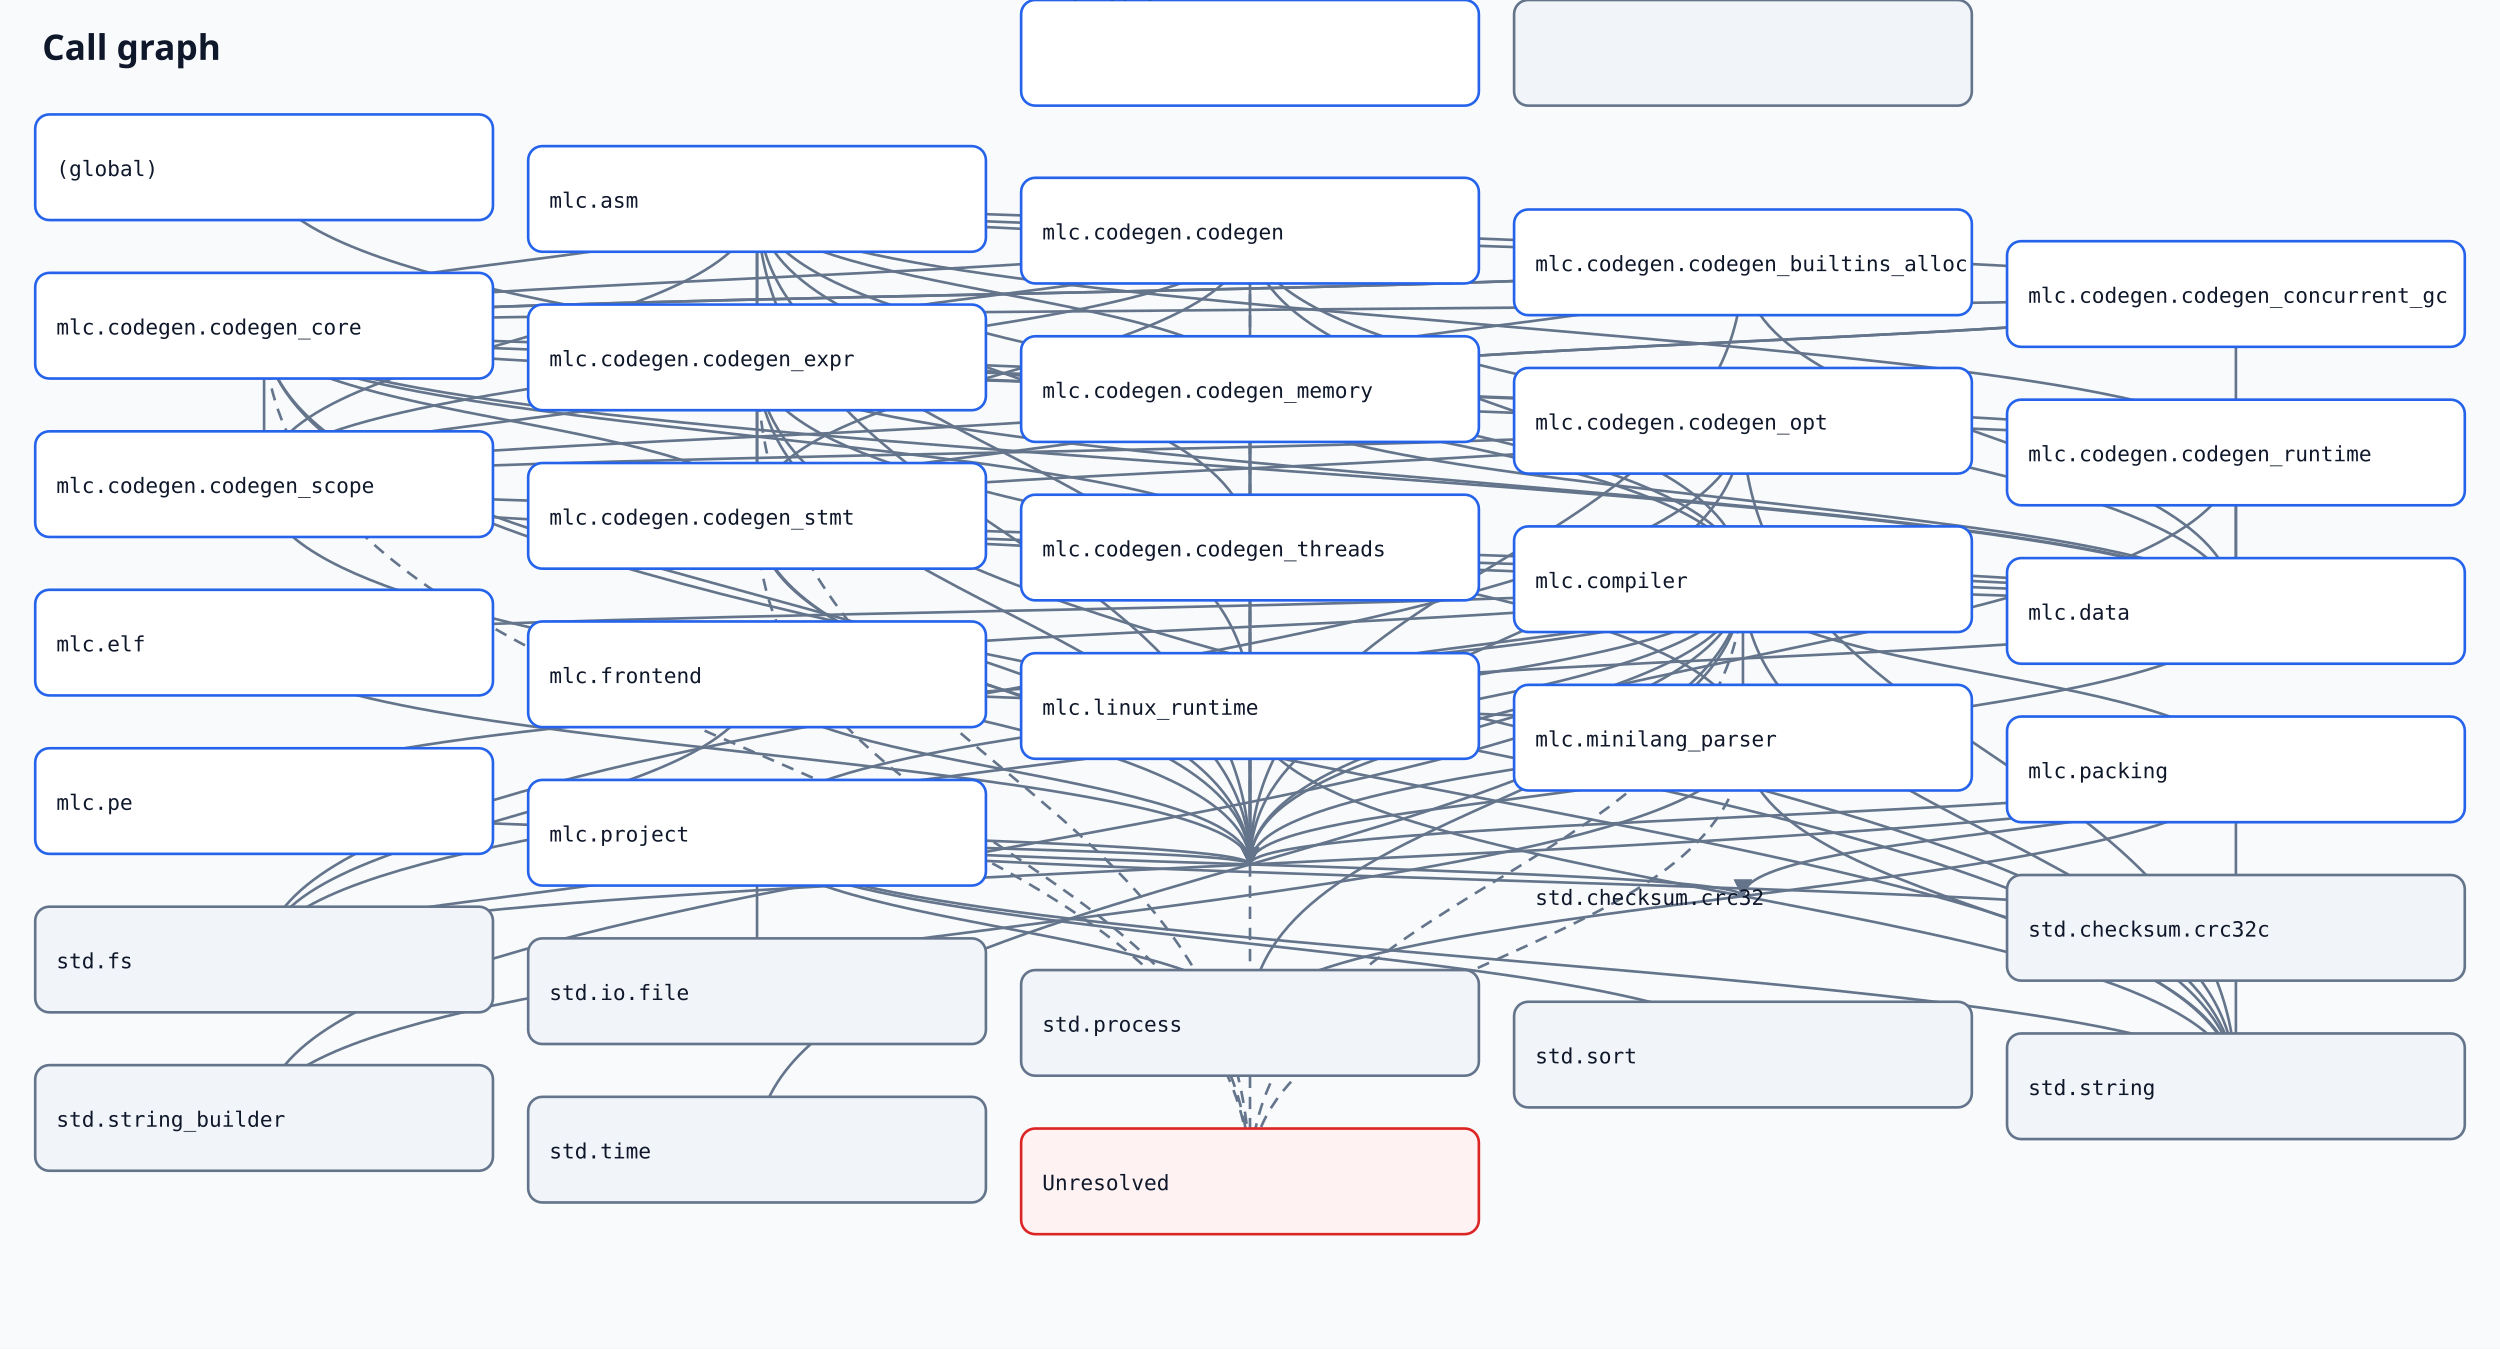
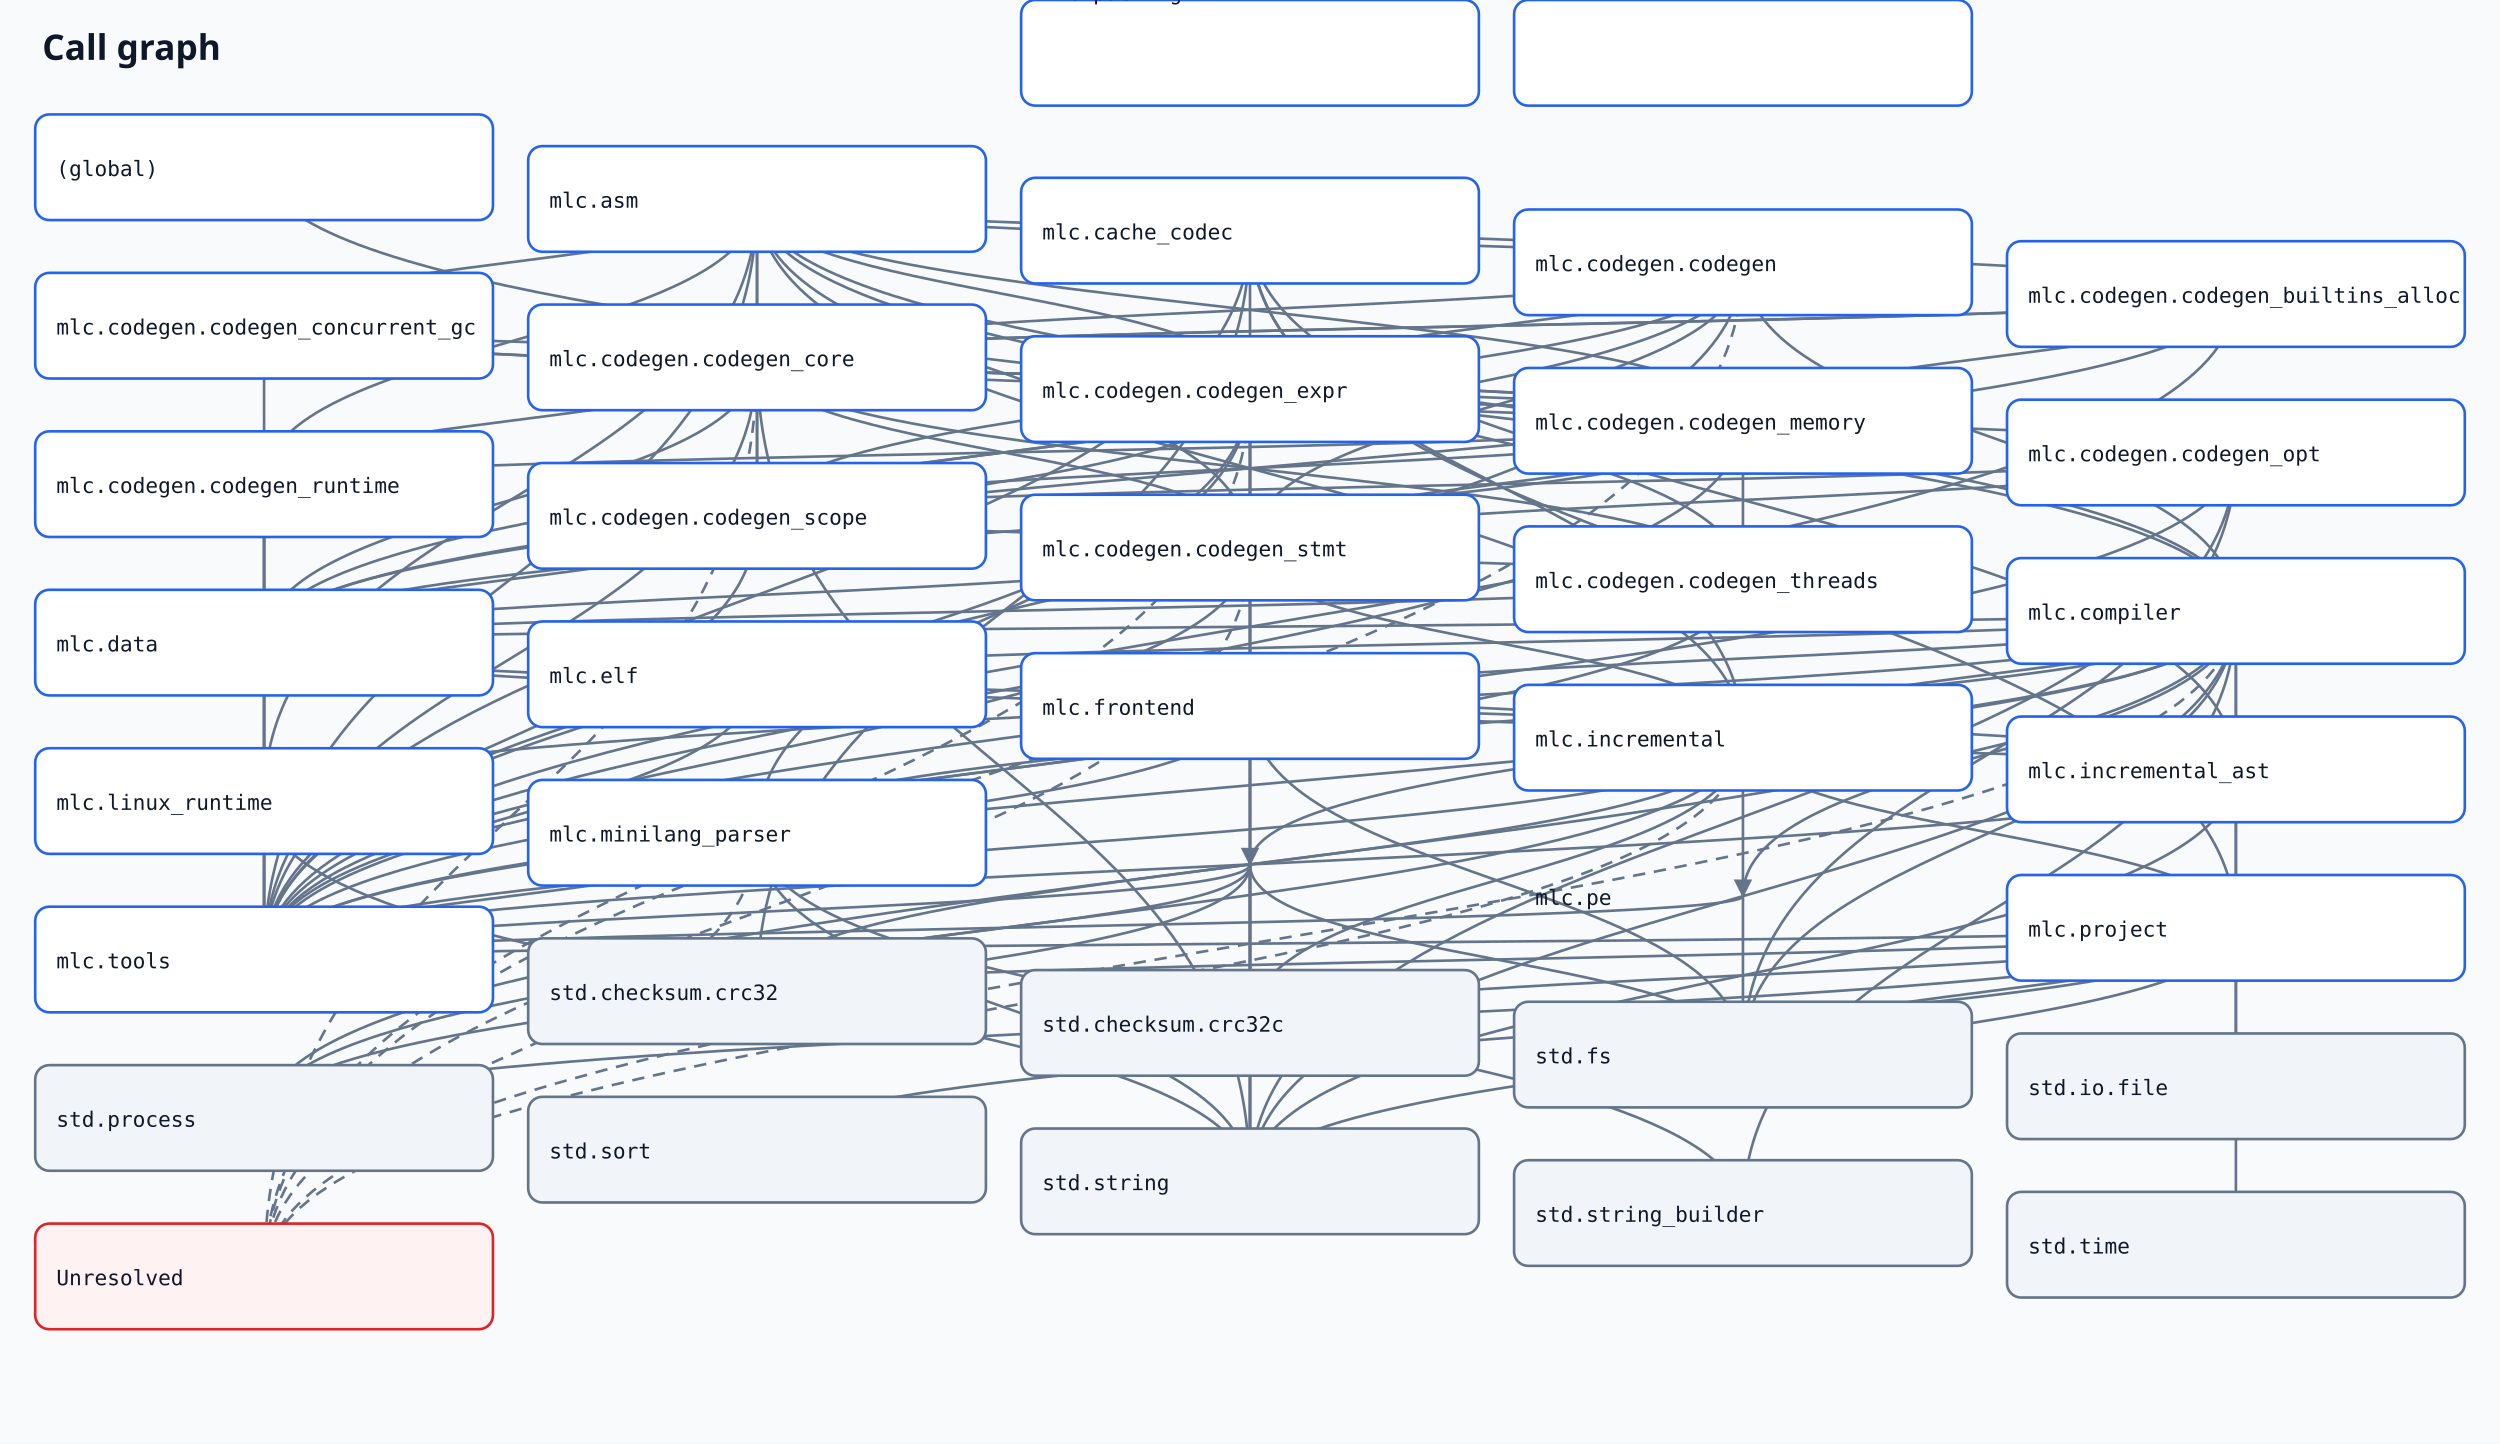
- <svg xmlns="http://www.w3.org/2000/svg" width="1420" height="766" viewBox="0 0 1420 766" role="img" aria-labelledby="title desc">
+ <svg xmlns="http://www.w3.org/2000/svg" width="1420" height="820" viewBox="0 0 1420 820" role="img" aria-labelledby="title desc">
  <defs>
    <marker id="arrow" viewBox="0 0 10 10" refX="9" refY="5" markerWidth="7" markerHeight="7" orient="auto-start-reverse">
      <path d="M 0 0 L 10 5 L 0 10 z" fill="#64748b" />
    </marker>
  </defs>
  <rect width="100%" height="100%" fill="#f8fafc" />
  <text x="24" y="34" font-family="system-ui,sans-serif" font-size="20" font-weight="700" fill="#0f172a">Call graph</text>
-   <path d="M 430 113 C 430 302, 710 302, 710 491." fill="none" stroke="#64748b" stroke-width="1.5" marker-end="url(#arrow)" />
-   <path d="M 710 131 C 710 158, 150 158, 150 185" fill="none" stroke="#64748b" stroke-width="1.5" marker-end="url(#arrow)" />
-   <path d="M 710 131 C 710 122, 430 122, 430 113" fill="none" stroke="#64748b" stroke-width="1.5" marker-end="url(#arrow)" />
-   <path d="M 710 131 C 710 212, 430 212, 430 293" fill="none" stroke="#64748b" stroke-width="1.5" marker-end="url(#arrow)" />
-   <path d="M 710 131 C 710 311, 710 311, 710 491." fill="none" stroke="#64748b" stroke-width="1.5" marker-end="url(#arrow)" />
-   <path d="M 710 131 C 710 239, 1270 239, 1270 347" fill="none" stroke="#64748b" stroke-width="1.5" marker-end="url(#arrow)" />
-   <path d="M 710 131 C 710 401, 710 401, 710 671" fill="none" stroke="#64748b" stroke-width="1.5" stroke-dasharray="7 5" marker-end="url(#arrow)" />
-   <path d="M 710 131 C 710 167, 430 167, 430 203" fill="none" stroke="#64748b" stroke-width="1.5" marker-end="url(#arrow)" />
-   <path d="M 710 131 C 710 203, 150 203, 150 275" fill="none" stroke="#64748b" stroke-width="1.5" marker-end="url(#arrow)" />
+   <path d="M 430 113 C 430 329, 150 329, 150 545" fill="none" stroke="#64748b" stroke-width="1.5" marker-end="url(#arrow)" />
+   <path d="M 710 131 C 710 338, 150 338, 150 545" fill="none" stroke="#64748b" stroke-width="1.5" marker-end="url(#arrow)" />
+   <path d="M 710 131 C 710 329, 1270 329, 1270 527" fill="none" stroke="#64748b" stroke-width="1.5" marker-end="url(#arrow)" />
+   <path d="M 710 131 C 710 347, 430 347, 430 563" fill="none" stroke="#64748b" stroke-width="1.5" marker-end="url(#arrow)" />
+   <path d="M 710 131 C 710 356, 710 356, 710 581" fill="none" stroke="#64748b" stroke-width="1.5" marker-end="url(#arrow)" />
+   <path d="M 990 149 C 990 176, 430 176, 430 203" fill="none" stroke="#64748b" stroke-width="1.5" marker-end="url(#arrow)" />
  <path d="M 990 149 C 990 131, 430 131, 430 113" fill="none" stroke="#64748b" stroke-width="1.5" marker-end="url(#arrow)" />
-   <path d="M 990 149 C 990 248, 1270 248, 1270 347" fill="none" stroke="#64748b" stroke-width="1.5" marker-end="url(#arrow)" />
+   <path d="M 990 149 C 990 230, 710 230, 710 311" fill="none" stroke="#64748b" stroke-width="1.5" marker-end="url(#arrow)" />
+   <path d="M 990 149 C 990 347, 150 347, 150 545" fill="none" stroke="#64748b" stroke-width="1.5" marker-end="url(#arrow)" />
+   <path d="M 990 149 C 990 257, 150 257, 150 365" fill="none" stroke="#64748b" stroke-width="1.5" marker-end="url(#arrow)" />
+   <path d="M 990 149 C 990 437, 150 437, 150 725" fill="none" stroke="#64748b" stroke-width="1.5" stroke-dasharray="7 5" marker-end="url(#arrow)" />
  <path d="M 990 149 C 990 185, 710 185, 710 221" fill="none" stroke="#64748b" stroke-width="1.5" marker-end="url(#arrow)" />
-   <path d="M 990 149 C 990 320, 710 320, 710 491." fill="none" stroke="#64748b" stroke-width="1.5" marker-end="url(#arrow)" />
-   <path d="M 990 149 C 990 167, 150 167, 150 185" fill="none" stroke="#64748b" stroke-width="1.5" marker-end="url(#arrow)" />
+   <path d="M 990 149 C 990 221, 430 221, 430 293" fill="none" stroke="#64748b" stroke-width="1.5" marker-end="url(#arrow)" />
  <path d="M 1270 167 C 1270 140, 430 140, 430 113" fill="none" stroke="#64748b" stroke-width="1.5" marker-end="url(#arrow)" />
-   <path d="M 1270 167 C 1270 194, 710 194, 710 221" fill="none" stroke="#64748b" stroke-width="1.5" marker-end="url(#arrow)" />
-   <path d="M 1270 167 C 1270 257, 1270 257, 1270 347" fill="none" stroke="#64748b" stroke-width="1.5" marker-end="url(#arrow)" />
-   <path d="M 150 185 C 150 401, 1270 401, 1270 617" fill="none" stroke="#64748b" stroke-width="1.5" marker-end="url(#arrow)" />
-   <path d="M 150 185 C 150 338, 710 338, 710 491." fill="none" stroke="#64748b" stroke-width="1.5" marker-end="url(#arrow)" />
+   <path d="M 1270 167 C 1270 266, 150 266, 150 365" fill="none" stroke="#64748b" stroke-width="1.5" marker-end="url(#arrow)" />
+   <path d="M 1270 167 C 1270 203, 990 203, 990 239" fill="none" stroke="#64748b" stroke-width="1.5" marker-end="url(#arrow)" />
+   <path d="M 1270 167 C 1270 356, 150 356, 150 545" fill="none" stroke="#64748b" stroke-width="1.5" marker-end="url(#arrow)" />
+   <path d="M 1270 167 C 1270 185, 430 185, 430 203" fill="none" stroke="#64748b" stroke-width="1.5" marker-end="url(#arrow)" />
  <path d="M 150 185 C 150 149, 430 149, 430 113" fill="none" stroke="#64748b" stroke-width="1.5" marker-end="url(#arrow)" />
-   <path d="M 150 185 C 150 176, 1270 176, 1270 167" fill="none" stroke="#64748b" stroke-width="1.5" marker-end="url(#arrow)" />
-   <path d="M 150 185 C 150 203, 710 203, 710 221" fill="none" stroke="#64748b" stroke-width="1.5" marker-end="url(#arrow)" />
-   <path d="M 150 185 C 150 221, 1270 221, 1270 257" fill="none" stroke="#64748b" stroke-width="1.5" marker-end="url(#arrow)" />
-   <path d="M 150 185 C 150 248, 710 248, 710 311" fill="none" stroke="#64748b" stroke-width="1.5" marker-end="url(#arrow)" />
-   <path d="M 150 185 C 150 167, 990 167, 990 149" fill="none" stroke="#64748b" stroke-width="1.5" marker-end="url(#arrow)" />
-   <path d="M 150 185 C 150 266, 1270 266, 1270 347" fill="none" stroke="#64748b" stroke-width="1.5" marker-end="url(#arrow)" />
-   <path d="M 150 185 C 150 428, 710 428, 710 671" fill="none" stroke="#64748b" stroke-width="1.5" stroke-dasharray="7 5" marker-end="url(#arrow)" />
-   <path d="M 150 185 C 150 230, 150 230, 150 275" fill="none" stroke="#64748b" stroke-width="1.5" marker-end="url(#arrow)" />
-   <path d="M 430 203 C 430 410, 1270 410, 1270 617" fill="none" stroke="#64748b" stroke-width="1.5" marker-end="url(#arrow)" />
-   <path d="M 430 203 C 430 347, 710 347, 710 491." fill="none" stroke="#64748b" stroke-width="1.5" marker-end="url(#arrow)" />
+   <path d="M 150 185 C 150 212, 990 212, 990 239" fill="none" stroke="#64748b" stroke-width="1.5" marker-end="url(#arrow)" />
+   <path d="M 150 185 C 150 275, 150 275, 150 365" fill="none" stroke="#64748b" stroke-width="1.5" marker-end="url(#arrow)" />
+   <path d="M 430 203 C 430 437, 710 437, 710 671" fill="none" stroke="#64748b" stroke-width="1.5" marker-end="url(#arrow)" />
+   <path d="M 430 203 C 430 374, 150 374, 150 545" fill="none" stroke="#64748b" stroke-width="1.5" marker-end="url(#arrow)" />
  <path d="M 430 203 C 430 158, 430 158, 430 113" fill="none" stroke="#64748b" stroke-width="1.5" marker-end="url(#arrow)" />
  <path d="M 430 203 C 430 194, 150 194, 150 185" fill="none" stroke="#64748b" stroke-width="1.5" marker-end="url(#arrow)" />
-   <path d="M 430 203 C 430 437, 710 437, 710 671" fill="none" stroke="#64748b" stroke-width="1.5" stroke-dasharray="7 5" marker-end="url(#arrow)" />
-   <path d="M 430 203 C 430 212, 710 212, 710 221" fill="none" stroke="#64748b" stroke-width="1.5" marker-end="url(#arrow)" />
-   <path d="M 430 203 C 430 275, 1270 275, 1270 347" fill="none" stroke="#64748b" stroke-width="1.5" marker-end="url(#arrow)" />
+   <path d="M 430 203 C 430 221, 990 221, 990 239" fill="none" stroke="#64748b" stroke-width="1.5" marker-end="url(#arrow)" />
  <path d="M 430 203 C 430 239, 150 239, 150 275" fill="none" stroke="#64748b" stroke-width="1.5" marker-end="url(#arrow)" />
-   <path d="M 430 203 C 430 221, 990 221, 990 239" fill="none" stroke="#64748b" stroke-width="1.5" marker-end="url(#arrow)" />
-   <path d="M 430 203 C 430 311, 990 311, 990 419" fill="none" stroke="#64748b" stroke-width="1.5" marker-end="url(#arrow)" />
+   <path d="M 430 203 C 430 266, 990 266, 990 329" fill="none" stroke="#64748b" stroke-width="1.5" marker-end="url(#arrow)" />
+   <path d="M 430 203 C 430 185, 1270 185, 1270 167" fill="none" stroke="#64748b" stroke-width="1.5" marker-end="url(#arrow)" />
+   <path d="M 430 203 C 430 284, 150 284, 150 365" fill="none" stroke="#64748b" stroke-width="1.5" marker-end="url(#arrow)" />
+   <path d="M 430 203 C 430 464, 150 464, 150 725" fill="none" stroke="#64748b" stroke-width="1.5" stroke-dasharray="7 5" marker-end="url(#arrow)" />
+   <path d="M 430 203 C 430 248, 430 248, 430 293" fill="none" stroke="#64748b" stroke-width="1.5" marker-end="url(#arrow)" />
+   <path d="M 710 221 C 710 446, 710 446, 710 671" fill="none" stroke="#64748b" stroke-width="1.5" marker-end="url(#arrow)" />
+   <path d="M 710 221 C 710 383, 150 383, 150 545" fill="none" stroke="#64748b" stroke-width="1.5" marker-end="url(#arrow)" />
  <path d="M 710 221 C 710 167, 430 167, 430 113" fill="none" stroke="#64748b" stroke-width="1.5" marker-end="url(#arrow)" />
-   <path d="M 710 221 C 710 284, 1270 284, 1270 347" fill="none" stroke="#64748b" stroke-width="1.5" marker-end="url(#arrow)" />
-   <path d="M 710 221 C 710 194, 1270 194, 1270 167" fill="none" stroke="#64748b" stroke-width="1.5" marker-end="url(#arrow)" />
-   <path d="M 710 221 C 710 356, 710 356, 710 491." fill="none" stroke="#64748b" stroke-width="1.5" marker-end="url(#arrow)" />
-   <path d="M 990 239 C 990 365, 710 365, 710 491." fill="none" stroke="#64748b" stroke-width="1.5" marker-end="url(#arrow)" />
-   <path d="M 990 239 C 990 257, 150 257, 150 275" fill="none" stroke="#64748b" stroke-width="1.5" marker-end="url(#arrow)" />
+   <path d="M 710 221 C 710 212, 430 212, 430 203" fill="none" stroke="#64748b" stroke-width="1.5" marker-end="url(#arrow)" />
+   <path d="M 710 221 C 710 473, 150 473, 150 725" fill="none" stroke="#64748b" stroke-width="1.5" stroke-dasharray="7 5" marker-end="url(#arrow)" />
+   <path d="M 710 221 C 710 230, 990 230, 990 239" fill="none" stroke="#64748b" stroke-width="1.5" marker-end="url(#arrow)" />
+   <path d="M 710 221 C 710 293, 150 293, 150 365" fill="none" stroke="#64748b" stroke-width="1.5" marker-end="url(#arrow)" />
+   <path d="M 710 221 C 710 257, 430 257, 430 293" fill="none" stroke="#64748b" stroke-width="1.5" marker-end="url(#arrow)" />
+   <path d="M 710 221 C 710 239, 1270 239, 1270 257" fill="none" stroke="#64748b" stroke-width="1.5" marker-end="url(#arrow)" />
+   <path d="M 710 221 C 710 347, 430 347, 430 473" fill="none" stroke="#64748b" stroke-width="1.5" marker-end="url(#arrow)" />
+   <path d="M 990 239 C 990 176, 430 176, 430 113" fill="none" stroke="#64748b" stroke-width="1.5" marker-end="url(#arrow)" />
+   <path d="M 990 239 C 990 302, 150 302, 150 365" fill="none" stroke="#64748b" stroke-width="1.5" marker-end="url(#arrow)" />
+   <path d="M 990 239 C 990 212, 150 212, 150 185" fill="none" stroke="#64748b" stroke-width="1.5" marker-end="url(#arrow)" />
  <path d="M 990 239 C 990 392, 150 392, 150 545" fill="none" stroke="#64748b" stroke-width="1.5" marker-end="url(#arrow)" />
-   <path d="M 990 239 C 990 428, 1270 428, 1270 617" fill="none" stroke="#64748b" stroke-width="1.5" marker-end="url(#arrow)" />
-   <path d="M 1270 257 C 1270 185, 430 185, 430 113" fill="none" stroke="#64748b" stroke-width="1.5" marker-end="url(#arrow)" />
-   <path d="M 1270 257 C 1270 374, 710 374, 710 491." fill="none" stroke="#64748b" stroke-width="1.5" marker-end="url(#arrow)" />
-   <path d="M 1270 257 C 1270 302, 1270 302, 1270 347" fill="none" stroke="#64748b" stroke-width="1.5" marker-end="url(#arrow)" />
-   <path d="M 1270 257 C 1270 239, 710 239, 710 221" fill="none" stroke="#64748b" stroke-width="1.5" marker-end="url(#arrow)" />
-   <path d="M 150 275 C 150 383, 710 383, 710 491." fill="none" stroke="#64748b" stroke-width="1.5" marker-end="url(#arrow)" />
+   <path d="M 1270 257 C 1270 401, 150 401, 150 545" fill="none" stroke="#64748b" stroke-width="1.5" marker-end="url(#arrow)" />
+   <path d="M 1270 257 C 1270 275, 430 275, 430 293" fill="none" stroke="#64748b" stroke-width="1.5" marker-end="url(#arrow)" />
+   <path d="M 1270 257 C 1270 428, 990 428, 990 599" fill="none" stroke="#64748b" stroke-width="1.5" marker-end="url(#arrow)" />
+   <path d="M 1270 257 C 1270 464, 710 464, 710 671" fill="none" stroke="#64748b" stroke-width="1.5" marker-end="url(#arrow)" />
  <path d="M 150 275 C 150 194, 430 194, 430 113" fill="none" stroke="#64748b" stroke-width="1.5" marker-end="url(#arrow)" />
-   <path d="M 150 275 C 150 311, 1270 311, 1270 347" fill="none" stroke="#64748b" stroke-width="1.5" marker-end="url(#arrow)" />
-   <path d="M 150 275 C 150 248, 710 248, 710 221" fill="none" stroke="#64748b" stroke-width="1.5" marker-end="url(#arrow)" />
-   <path d="M 430 293 C 430 248, 430 248, 430 203" fill="none" stroke="#64748b" stroke-width="1.5" marker-end="url(#arrow)" />
-   <path d="M 430 293 C 430 392, 710 392, 710 491." fill="none" stroke="#64748b" stroke-width="1.5" marker-end="url(#arrow)" />
-   <path d="M 430 293 C 430 284, 150 284, 150 275" fill="none" stroke="#64748b" stroke-width="1.5" marker-end="url(#arrow)" />
-   <path d="M 430 293 C 430 455, 1270 455, 1270 617" fill="none" stroke="#64748b" stroke-width="1.5" marker-end="url(#arrow)" />
-   <path d="M 430 293 C 430 320, 1270 320, 1270 347" fill="none" stroke="#64748b" stroke-width="1.5" marker-end="url(#arrow)" />
-   <path d="M 430 293 C 430 482, 710 482, 710 671" fill="none" stroke="#64748b" stroke-width="1.5" stroke-dasharray="7 5" marker-end="url(#arrow)" />
+   <path d="M 150 275 C 150 410, 150 410, 150 545" fill="none" stroke="#64748b" stroke-width="1.5" marker-end="url(#arrow)" />
+   <path d="M 150 275 C 150 320, 150 320, 150 365" fill="none" stroke="#64748b" stroke-width="1.5" marker-end="url(#arrow)" />
+   <path d="M 150 275 C 150 257, 990 257, 990 239" fill="none" stroke="#64748b" stroke-width="1.5" marker-end="url(#arrow)" />
+   <path d="M 430 293 C 430 419, 150 419, 150 545" fill="none" stroke="#64748b" stroke-width="1.5" marker-end="url(#arrow)" />
  <path d="M 430 293 C 430 203, 430 203, 430 113" fill="none" stroke="#64748b" stroke-width="1.5" marker-end="url(#arrow)" />
-   <path d="M 430 293 C 430 239, 150 239, 150 185" fill="none" stroke="#64748b" stroke-width="1.5" marker-end="url(#arrow)" />
-   <path d="M 430 293 C 430 302, 710 302, 710 311" fill="none" stroke="#64748b" stroke-width="1.5" marker-end="url(#arrow)" />
-   <path d="M 430 293 C 430 257, 710 257, 710 221" fill="none" stroke="#64748b" stroke-width="1.5" marker-end="url(#arrow)" />
+   <path d="M 430 293 C 430 329, 150 329, 150 365" fill="none" stroke="#64748b" stroke-width="1.5" marker-end="url(#arrow)" />
  <path d="M 430 293 C 430 266, 990 266, 990 239" fill="none" stroke="#64748b" stroke-width="1.5" marker-end="url(#arrow)" />
  <path d="M 710 311 C 710 266, 710 266, 710 221" fill="none" stroke="#64748b" stroke-width="1.5" marker-end="url(#arrow)" />
+   <path d="M 710 311 C 710 428, 150 428, 150 545" fill="none" stroke="#64748b" stroke-width="1.5" marker-end="url(#arrow)" />
+   <path d="M 710 311 C 710 302, 430 302, 430 293" fill="none" stroke="#64748b" stroke-width="1.5" marker-end="url(#arrow)" />
+   <path d="M 710 311 C 710 491, 710 491, 710 671" fill="none" stroke="#64748b" stroke-width="1.5" marker-end="url(#arrow)" />
+   <path d="M 710 311 C 710 338, 150 338, 150 365" fill="none" stroke="#64748b" stroke-width="1.5" marker-end="url(#arrow)" />
+   <path d="M 710 311 C 710 518, 150 518, 150 725" fill="none" stroke="#64748b" stroke-width="1.5" stroke-dasharray="7 5" marker-end="url(#arrow)" />
  <path d="M 710 311 C 710 212, 430 212, 430 113" fill="none" stroke="#64748b" stroke-width="1.5" marker-end="url(#arrow)" />
-   <path d="M 710 311 C 710 401, 710 401, 710 491." fill="none" stroke="#64748b" stroke-width="1.5" marker-end="url(#arrow)" />
-   <path d="M 710 311 C 710 329, 1270 329, 1270 347" fill="none" stroke="#64748b" stroke-width="1.5" marker-end="url(#arrow)" />
-   <path d="M 990 329 C 990 473, 1270 473, 1270 617" fill="none" stroke="#64748b" stroke-width="1.5" marker-end="url(#arrow)" />
-   <path d="M 990 329 C 990 410, 710 410, 710 491." fill="none" stroke="#64748b" stroke-width="1.5" marker-end="url(#arrow)" />
+   <path d="M 710 311 C 710 257, 430 257, 430 203" fill="none" stroke="#64748b" stroke-width="1.5" marker-end="url(#arrow)" />
+   <path d="M 710 311 C 710 320, 990 320, 990 329" fill="none" stroke="#64748b" stroke-width="1.5" marker-end="url(#arrow)" />
+   <path d="M 710 311 C 710 275, 990 275, 990 239" fill="none" stroke="#64748b" stroke-width="1.5" marker-end="url(#arrow)" />
+   <path d="M 710 311 C 710 284, 1270 284, 1270 257" fill="none" stroke="#64748b" stroke-width="1.5" marker-end="url(#arrow)" />
+   <path d="M 710 311 C 710 365, 990 365, 990 419" fill="none" stroke="#64748b" stroke-width="1.5" marker-end="url(#arrow)" />
+   <path d="M 990 329 C 990 284, 990 284, 990 239" fill="none" stroke="#64748b" stroke-width="1.5" marker-end="url(#arrow)" />
+   <path d="M 990 329 C 990 221, 430 221, 430 113" fill="none" stroke="#64748b" stroke-width="1.5" marker-end="url(#arrow)" />
  <path d="M 990 329 C 990 437, 150 437, 150 545" fill="none" stroke="#64748b" stroke-width="1.5" marker-end="url(#arrow)" />
-   <path d="M 990 329 C 990 500, 710 500, 710 671" fill="none" stroke="#64748b" stroke-width="1.5" stroke-dasharray="7 5" marker-end="url(#arrow)" />
-   <path d="M 990 329 C 990 482, 150 482, 150 635" fill="none" stroke="#64748b" stroke-width="1.5" marker-end="url(#arrow)" />
-   <path d="M 990 329 C 990 374, 990 374, 990 419" fill="none" stroke="#64748b" stroke-width="1.5" marker-end="url(#arrow)" />
-   <path d="M 990 329 C 990 491, 430 491, 430 653" fill="none" stroke="#64748b" stroke-width="1.5" marker-end="url(#arrow)" />
-   <path d="M 990 329 C 990 392, 150 392, 150 455" fill="none" stroke="#64748b" stroke-width="1.5" marker-end="url(#arrow)" />
  <path d="M 990 329 C 990 347, 150 347, 150 365" fill="none" stroke="#64748b" stroke-width="1.5" marker-end="url(#arrow)" />
-   <path d="M 990 329 C 990 356, 430 356, 430 383" fill="none" stroke="#64748b" stroke-width="1.5" marker-end="url(#arrow)" />
-   <path d="M 990 329 C 990 221, 430 221, 430 113" fill="none" stroke="#64748b" stroke-width="1.5" marker-end="url(#arrow)" />
-   <path d="M 990 329 C 990 338, 1270 338, 1270 347" fill="none" stroke="#64748b" stroke-width="1.5" marker-end="url(#arrow)" />
-   <path d="M 990 329 C 990 455, 710 455, 710 581" fill="none" stroke="#64748b" stroke-width="1.5" marker-end="url(#arrow)" />
-   <path d="M 990 329 C 990 230, 710 230, 710 131" fill="none" stroke="#64748b" stroke-width="1.5" marker-end="url(#arrow)" />
-   <path d="M 990 329 C 990 365, 710 365, 710 401" fill="none" stroke="#64748b" stroke-width="1.5" marker-end="url(#arrow)" />
-   <path d="M 990 329 C 990 383, 1270 383, 1270 437" fill="none" stroke="#64748b" stroke-width="1.5" marker-end="url(#arrow)" />
-   <path d="M 990 329 C 990 401, 430 401, 430 473" fill="none" stroke="#64748b" stroke-width="1.5" marker-end="url(#arrow)" />
+   <path d="M 1270 347 C 1270 509, 710 509, 710 671" fill="none" stroke="#64748b" stroke-width="1.5" marker-end="url(#arrow)" />
+   <path d="M 1270 347 C 1270 446, 150 446, 150 545" fill="none" stroke="#64748b" stroke-width="1.5" marker-end="url(#arrow)" />
+   <path d="M 1270 347 C 1270 473, 990 473, 990 599" fill="none" stroke="#64748b" stroke-width="1.5" marker-end="url(#arrow)" />
+   <path d="M 1270 347 C 1270 536, 150 536, 150 725" fill="none" stroke="#64748b" stroke-width="1.5" stroke-dasharray="7 5" marker-end="url(#arrow)" />
+   <path d="M 1270 347 C 1270 518, 990 518, 990 689" fill="none" stroke="#64748b" stroke-width="1.5" marker-end="url(#arrow)" />
+   <path d="M 1270 347 C 1270 410, 430 410, 430 473" fill="none" stroke="#64748b" stroke-width="1.5" marker-end="url(#arrow)" />
+   <path d="M 1270 347 C 1270 527, 1270 527, 1270 707" fill="none" stroke="#64748b" stroke-width="1.5" marker-end="url(#arrow)" />
+   <path d="M 1270 347 C 1270 428, 990 428, 990 509." fill="none" stroke="#64748b" stroke-width="1.5" marker-end="url(#arrow)" />
+   <path d="M 1270 347 C 1270 365, 430 365, 430 383" fill="none" stroke="#64748b" stroke-width="1.5" marker-end="url(#arrow)" />
+   <path d="M 1270 347 C 1270 374, 710 374, 710 401" fill="none" stroke="#64748b" stroke-width="1.5" marker-end="url(#arrow)" />
+   <path d="M 1270 347 C 1270 230, 430 230, 430 113" fill="none" stroke="#64748b" stroke-width="1.5" marker-end="url(#arrow)" />
+   <path d="M 1270 347 C 1270 356, 150 356, 150 365" fill="none" stroke="#64748b" stroke-width="1.5" marker-end="url(#arrow)" />
+   <path d="M 1270 347 C 1270 491, 150 491, 150 635" fill="none" stroke="#64748b" stroke-width="1.5" marker-end="url(#arrow)" />
+   <path d="M 1270 347 C 1270 248, 990 248, 990 149" fill="none" stroke="#64748b" stroke-width="1.5" marker-end="url(#arrow)" />
+   <path d="M 1270 347 C 1270 401, 150 401, 150 455" fill="none" stroke="#64748b" stroke-width="1.5" marker-end="url(#arrow)" />
+   <path d="M 1270 347 C 1270 383, 990 383, 990 419" fill="none" stroke="#64748b" stroke-width="1.5" marker-end="url(#arrow)" />
  <path d="M 1270 347 C 1270 419, 710 419, 710 491." fill="none" stroke="#64748b" stroke-width="1.5" marker-end="url(#arrow)" />
-   <path d="M 150 365 C 150 428, 710 428, 710 491." fill="none" stroke="#64748b" stroke-width="1.5" marker-end="url(#arrow)" />
-   <path d="M 430 383 C 430 401, 990 401, 990 419" fill="none" stroke="#64748b" stroke-width="1.5" marker-end="url(#arrow)" />
-   <path d="M 430 383 C 430 437, 710 437, 710 491." fill="none" stroke="#64748b" stroke-width="1.5" marker-end="url(#arrow)" />
+   <path d="M 1270 347 C 1270 437, 1270 437, 1270 527" fill="none" stroke="#64748b" stroke-width="1.5" marker-end="url(#arrow)" />
+   <path d="M 150 365 C 150 455, 150 455, 150 545" fill="none" stroke="#64748b" stroke-width="1.5" marker-end="url(#arrow)" />
  <path d="M 430 383 C 430 464, 150 464, 150 545" fill="none" stroke="#64748b" stroke-width="1.5" marker-end="url(#arrow)" />
-   <path d="M 710 401 C 710 257, 430 257, 430 113" fill="none" stroke="#64748b" stroke-width="1.5" marker-end="url(#arrow)" />
-   <path d="M 710 401 C 710 509, 1270 509, 1270 617" fill="none" stroke="#64748b" stroke-width="1.5" marker-end="url(#arrow)" />
-   <path d="M 710 401 C 710 446, 710 446, 710 491." fill="none" stroke="#64748b" stroke-width="1.5" marker-end="url(#arrow)" />
-   <path d="M 710 401 C 710 374, 1270 374, 1270 347" fill="none" stroke="#64748b" stroke-width="1.5" marker-end="url(#arrow)" />
-   <path d="M 990 419 C 990 518, 1270 518, 1270 617" fill="none" stroke="#64748b" stroke-width="1.5" marker-end="url(#arrow)" />
-   <path d="M 990 419 C 990 455, 710 455, 710 491." fill="none" stroke="#64748b" stroke-width="1.5" marker-end="url(#arrow)" />
-   <path d="M 990 419 C 990 545, 710 545, 710 671" fill="none" stroke="#64748b" stroke-width="1.5" stroke-dasharray="7 5" marker-end="url(#arrow)" />
+   <path d="M 710 401 C 710 437, 430 437, 430 473" fill="none" stroke="#64748b" stroke-width="1.5" marker-end="url(#arrow)" />
+   <path d="M 710 401 C 710 473, 150 473, 150 545" fill="none" stroke="#64748b" stroke-width="1.5" marker-end="url(#arrow)" />
+   <path d="M 710 401 C 710 410, 990 410, 990 419" fill="none" stroke="#64748b" stroke-width="1.5" marker-end="url(#arrow)" />
+   <path d="M 710 401 C 710 500, 990 500, 990 599" fill="none" stroke="#64748b" stroke-width="1.5" marker-end="url(#arrow)" />
+   <path d="M 990 419 C 990 275, 710 275, 710 131" fill="none" stroke="#64748b" stroke-width="1.5" marker-end="url(#arrow)" />
+   <path d="M 990 419 C 990 491, 430 491, 430 563" fill="none" stroke="#64748b" stroke-width="1.5" marker-end="url(#arrow)" />
+   <path d="M 990 419 C 990 500, 710 500, 710 581" fill="none" stroke="#64748b" stroke-width="1.5" marker-end="url(#arrow)" />
+   <path d="M 990 419 C 990 266, 430 266, 430 113" fill="none" stroke="#64748b" stroke-width="1.5" marker-end="url(#arrow)" />
+   <path d="M 990 419 C 990 392, 150 392, 150 365" fill="none" stroke="#64748b" stroke-width="1.5" marker-end="url(#arrow)" />
+   <path d="M 990 419 C 990 473, 1270 473, 1270 527" fill="none" stroke="#64748b" stroke-width="1.5" marker-end="url(#arrow)" />
+   <path d="M 990 419 C 990 482, 150 482, 150 545" fill="none" stroke="#64748b" stroke-width="1.5" marker-end="url(#arrow)" />
+   <path d="M 990 419 C 990 509, 990 509, 990 599" fill="none" stroke="#64748b" stroke-width="1.5" marker-end="url(#arrow)" />
  <path d="M 990 419 C 990 527, 150 527, 150 635" fill="none" stroke="#64748b" stroke-width="1.5" marker-end="url(#arrow)" />
+   <path d="M 990 419 C 990 428, 1270 428, 1270 437" fill="none" stroke="#64748b" stroke-width="1.5" marker-end="url(#arrow)" />
+   <path d="M 990 419 C 990 572, 150 572, 150 725" fill="none" stroke="#64748b" stroke-width="1.5" stroke-dasharray="7 5" marker-end="url(#arrow)" />
+   <path d="M 1270 437 C 1270 284, 710 284, 710 131" fill="none" stroke="#64748b" stroke-width="1.5" marker-end="url(#arrow)" />
+   <path d="M 1270 437 C 1270 401, 150 401, 150 365" fill="none" stroke="#64748b" stroke-width="1.5" marker-end="url(#arrow)" />
  <path d="M 1270 437 C 1270 491, 150 491, 150 545" fill="none" stroke="#64748b" stroke-width="1.5" marker-end="url(#arrow)" />
-   <path d="M 1270 437 C 1270 464, 710 464, 710 491." fill="none" stroke="#64748b" stroke-width="1.5" marker-end="url(#arrow)" />
-   <path d="M 1270 437 C 1270 473, 990 473, 990 509." fill="none" stroke="#64748b" stroke-width="1.5" marker-end="url(#arrow)" />
-   <path d="M 1270 437 C 1270 509, 710 509, 710 581" fill="none" stroke="#64748b" stroke-width="1.5" marker-end="url(#arrow)" />
-   <path d="M 1270 437 C 1270 527, 1270 527, 1270 617" fill="none" stroke="#64748b" stroke-width="1.5" marker-end="url(#arrow)" />
-   <path d="M 150 455 C 150 473, 710 473, 710 491." fill="none" stroke="#64748b" stroke-width="1.5" marker-end="url(#arrow)" />
-   <path d="M 430 473 C 430 545, 1270 545, 1270 617" fill="none" stroke="#64748b" stroke-width="1.5" marker-end="url(#arrow)" />
-   <path d="M 430 473 C 430 482, 710 482, 710 491." fill="none" stroke="#64748b" stroke-width="1.5" marker-end="url(#arrow)" />
+   <path d="M 1270 437 C 1270 554, 710 554, 710 671" fill="none" stroke="#64748b" stroke-width="1.5" marker-end="url(#arrow)" />
+   <path d="M 150 455 C 150 284, 430 284, 430 113" fill="none" stroke="#64748b" stroke-width="1.5" marker-end="url(#arrow)" />
+   <path d="M 150 455 C 150 563, 710 563, 710 671" fill="none" stroke="#64748b" stroke-width="1.5" marker-end="url(#arrow)" />
+   <path d="M 150 455 C 150 500, 150 500, 150 545" fill="none" stroke="#64748b" stroke-width="1.5" marker-end="url(#arrow)" />
+   <path d="M 150 455 C 150 410, 150 410, 150 365" fill="none" stroke="#64748b" stroke-width="1.5" marker-end="url(#arrow)" />
+   <path d="M 430 473 C 430 572, 710 572, 710 671" fill="none" stroke="#64748b" stroke-width="1.5" marker-end="url(#arrow)" />
  <path d="M 430 473 C 430 509, 150 509, 150 545" fill="none" stroke="#64748b" stroke-width="1.5" marker-end="url(#arrow)" />
-   <path d="M 430 473 C 430 491, 990 491, 990 509." fill="none" stroke="#64748b" stroke-width="1.5" marker-end="url(#arrow)" />
-   <path d="M 430 473 C 430 500, 1270 500, 1270 527" fill="none" stroke="#64748b" stroke-width="1.5" marker-end="url(#arrow)" />
-   <path d="M 430 473 C 430 518, 430 518, 430 563" fill="none" stroke="#64748b" stroke-width="1.5" marker-end="url(#arrow)" />
-   <path d="M 430 473 C 430 527, 710 527, 710 581" fill="none" stroke="#64748b" stroke-width="1.5" marker-end="url(#arrow)" />
-   <path d="M 430 473 C 430 536, 990 536, 990 599" fill="none" stroke="#64748b" stroke-width="1.5" marker-end="url(#arrow)" />
-   <path d="M 150 95 C 150 212, 990 212, 990 329" fill="none" stroke="#64748b" stroke-width="1.5" marker-end="url(#arrow)" />
+   <path d="M 430 473 C 430 599, 150 599, 150 725" fill="none" stroke="#64748b" stroke-width="1.5" stroke-dasharray="7 5" marker-end="url(#arrow)" />
+   <path d="M 430 473 C 430 581, 990 581, 990 689" fill="none" stroke="#64748b" stroke-width="1.5" marker-end="url(#arrow)" />
+   <path d="M 710 491. C 710 545, 990 545, 990 599" fill="none" stroke="#64748b" stroke-width="1.5" marker-end="url(#arrow)" />
+   <path d="M 710 491. C 710 518, 150 518, 150 545" fill="none" stroke="#64748b" stroke-width="1.5" marker-end="url(#arrow)" />
+   <path d="M 710 491. C 710 527, 430 527, 430 563" fill="none" stroke="#64748b" stroke-width="1.5" marker-end="url(#arrow)" />
+   <path d="M 710 491. C 710 563, 150 563, 150 635" fill="none" stroke="#64748b" stroke-width="1.5" marker-end="url(#arrow)" />
+   <path d="M 710 491. C 710 581, 710 581, 710 671" fill="none" stroke="#64748b" stroke-width="1.5" marker-end="url(#arrow)" />
+   <path d="M 990 509. C 990 527, 150 527, 150 545" fill="none" stroke="#64748b" stroke-width="1.5" marker-end="url(#arrow)" />
+   <path d="M 1270 527 C 1270 599, 710 599, 710 671" fill="none" stroke="#64748b" stroke-width="1.5" marker-end="url(#arrow)" />
+   <path d="M 1270 527 C 1270 536, 150 536, 150 545" fill="none" stroke="#64748b" stroke-width="1.5" marker-end="url(#arrow)" />
+   <path d="M 1270 527 C 1270 563, 990 563, 990 599" fill="none" stroke="#64748b" stroke-width="1.5" marker-end="url(#arrow)" />
+   <path d="M 1270 527 C 1270 545, 430 545, 430 563" fill="none" stroke="#64748b" stroke-width="1.5" marker-end="url(#arrow)" />
+   <path d="M 1270 527 C 1270 554, 710 554, 710 581" fill="none" stroke="#64748b" stroke-width="1.5" marker-end="url(#arrow)" />
+   <path d="M 1270 527 C 1270 572, 1270 572, 1270 617" fill="none" stroke="#64748b" stroke-width="1.5" marker-end="url(#arrow)" />
+   <path d="M 1270 527 C 1270 581, 150 581, 150 635" fill="none" stroke="#64748b" stroke-width="1.5" marker-end="url(#arrow)" />
+   <path d="M 1270 527 C 1270 590, 430 590, 430 653" fill="none" stroke="#64748b" stroke-width="1.5" marker-end="url(#arrow)" />
+   <path d="M 150 95 C 150 221, 1270 221, 1270 347" fill="none" stroke="#64748b" stroke-width="1.5" marker-end="url(#arrow)" />
  <g>
    <rect x="20" y="65" width="260" height="60" rx="8" fill="#ffffff" stroke="#2563eb" stroke-width="1.5" />
    <text x="32" y="100" font-family="ui-monospace,monospace" font-size="12" fill="#0f172a">(global)</text>
  </g>
  <g>
    <rect x="300" y="83" width="260" height="60" rx="8" fill="#ffffff" stroke="#2563eb" stroke-width="1.5" />
    <text x="312" y="118" font-family="ui-monospace,monospace" font-size="12" fill="#0f172a">mlc.asm</text>
  </g>
  <g>
    <rect x="580" y="101" width="260" height="60" rx="8" fill="#ffffff" stroke="#2563eb" stroke-width="1.5" />
-     <text x="592" y="136" font-family="ui-monospace,monospace" font-size="12" fill="#0f172a">mlc.codegen.codegen</text>
+     <text x="592" y="136" font-family="ui-monospace,monospace" font-size="12" fill="#0f172a">mlc.cache_codec</text>
  </g>
  <g>
    <rect x="860" y="119" width="260" height="60" rx="8" fill="#ffffff" stroke="#2563eb" stroke-width="1.5" />
-     <text x="872" y="154" font-family="ui-monospace,monospace" font-size="12" fill="#0f172a">mlc.codegen.codegen_builtins_alloc</text>
+     <text x="872" y="154" font-family="ui-monospace,monospace" font-size="12" fill="#0f172a">mlc.codegen.codegen</text>
  </g>
  <g>
    <rect x="1140" y="137" width="260" height="60" rx="8" fill="#ffffff" stroke="#2563eb" stroke-width="1.5" />
-     <text x="1152" y="172" font-family="ui-monospace,monospace" font-size="12" fill="#0f172a">mlc.codegen.codegen_concurrent_gc</text>
+     <text x="1152" y="172" font-family="ui-monospace,monospace" font-size="12" fill="#0f172a">mlc.codegen.codegen_builtins_alloc</text>
  </g>
  <g>
    <rect x="20" y="155" width="260" height="60" rx="8" fill="#ffffff" stroke="#2563eb" stroke-width="1.5" />
-     <text x="32" y="190" font-family="ui-monospace,monospace" font-size="12" fill="#0f172a">mlc.codegen.codegen_core</text>
+     <text x="32" y="190" font-family="ui-monospace,monospace" font-size="12" fill="#0f172a">mlc.codegen.codegen_concurrent_gc</text>
  </g>
  <g>
    <rect x="300" y="173" width="260" height="60" rx="8" fill="#ffffff" stroke="#2563eb" stroke-width="1.5" />
-     <text x="312" y="208" font-family="ui-monospace,monospace" font-size="12" fill="#0f172a">mlc.codegen.codegen_expr</text>
+     <text x="312" y="208" font-family="ui-monospace,monospace" font-size="12" fill="#0f172a">mlc.codegen.codegen_core</text>
  </g>
  <g>
    <rect x="580" y="191" width="260" height="60" rx="8" fill="#ffffff" stroke="#2563eb" stroke-width="1.5" />
-     <text x="592" y="226" font-family="ui-monospace,monospace" font-size="12" fill="#0f172a">mlc.codegen.codegen_memory</text>
+     <text x="592" y="226" font-family="ui-monospace,monospace" font-size="12" fill="#0f172a">mlc.codegen.codegen_expr</text>
  </g>
  <g>
    <rect x="860" y="209" width="260" height="60" rx="8" fill="#ffffff" stroke="#2563eb" stroke-width="1.5" />
-     <text x="872" y="244" font-family="ui-monospace,monospace" font-size="12" fill="#0f172a">mlc.codegen.codegen_opt</text>
+     <text x="872" y="244" font-family="ui-monospace,monospace" font-size="12" fill="#0f172a">mlc.codegen.codegen_memory</text>
  </g>
  <g>
    <rect x="1140" y="227" width="260" height="60" rx="8" fill="#ffffff" stroke="#2563eb" stroke-width="1.5" />
-     <text x="1152" y="262" font-family="ui-monospace,monospace" font-size="12" fill="#0f172a">mlc.codegen.codegen_runtime</text>
+     <text x="1152" y="262" font-family="ui-monospace,monospace" font-size="12" fill="#0f172a">mlc.codegen.codegen_opt</text>
  </g>
  <g>
    <rect x="20" y="245" width="260" height="60" rx="8" fill="#ffffff" stroke="#2563eb" stroke-width="1.5" />
-     <text x="32" y="280" font-family="ui-monospace,monospace" font-size="12" fill="#0f172a">mlc.codegen.codegen_scope</text>
+     <text x="32" y="280" font-family="ui-monospace,monospace" font-size="12" fill="#0f172a">mlc.codegen.codegen_runtime</text>
  </g>
  <g>
    <rect x="300" y="263" width="260" height="60" rx="8" fill="#ffffff" stroke="#2563eb" stroke-width="1.5" />
-     <text x="312" y="298" font-family="ui-monospace,monospace" font-size="12" fill="#0f172a">mlc.codegen.codegen_stmt</text>
+     <text x="312" y="298" font-family="ui-monospace,monospace" font-size="12" fill="#0f172a">mlc.codegen.codegen_scope</text>
  </g>
  <g>
    <rect x="580" y="281" width="260" height="60" rx="8" fill="#ffffff" stroke="#2563eb" stroke-width="1.5" />
-     <text x="592" y="316" font-family="ui-monospace,monospace" font-size="12" fill="#0f172a">mlc.codegen.codegen_threads</text>
+     <text x="592" y="316" font-family="ui-monospace,monospace" font-size="12" fill="#0f172a">mlc.codegen.codegen_stmt</text>
  </g>
  <g>
    <rect x="860" y="299" width="260" height="60" rx="8" fill="#ffffff" stroke="#2563eb" stroke-width="1.5" />
-     <text x="872" y="334" font-family="ui-monospace,monospace" font-size="12" fill="#0f172a">mlc.compiler</text>
+     <text x="872" y="334" font-family="ui-monospace,monospace" font-size="12" fill="#0f172a">mlc.codegen.codegen_threads</text>
  </g>
  <g>
    <rect x="1140" y="317" width="260" height="60" rx="8" fill="#ffffff" stroke="#2563eb" stroke-width="1.5" />
-     <text x="1152" y="352" font-family="ui-monospace,monospace" font-size="12" fill="#0f172a">mlc.data</text>
+     <text x="1152" y="352" font-family="ui-monospace,monospace" font-size="12" fill="#0f172a">mlc.compiler</text>
  </g>
  <g>
    <rect x="20" y="335" width="260" height="60" rx="8" fill="#ffffff" stroke="#2563eb" stroke-width="1.5" />
-     <text x="32" y="370" font-family="ui-monospace,monospace" font-size="12" fill="#0f172a">mlc.elf</text>
+     <text x="32" y="370" font-family="ui-monospace,monospace" font-size="12" fill="#0f172a">mlc.data</text>
  </g>
  <g>
    <rect x="300" y="353" width="260" height="60" rx="8" fill="#ffffff" stroke="#2563eb" stroke-width="1.5" />
-     <text x="312" y="388" font-family="ui-monospace,monospace" font-size="12" fill="#0f172a">mlc.frontend</text>
+     <text x="312" y="388" font-family="ui-monospace,monospace" font-size="12" fill="#0f172a">mlc.elf</text>
  </g>
  <g>
    <rect x="580" y="371" width="260" height="60" rx="8" fill="#ffffff" stroke="#2563eb" stroke-width="1.5" />
-     <text x="592" y="406" font-family="ui-monospace,monospace" font-size="12" fill="#0f172a">mlc.linux_runtime</text>
+     <text x="592" y="406" font-family="ui-monospace,monospace" font-size="12" fill="#0f172a">mlc.frontend</text>
  </g>
  <g>
    <rect x="860" y="389" width="260" height="60" rx="8" fill="#ffffff" stroke="#2563eb" stroke-width="1.5" />
-     <text x="872" y="424" font-family="ui-monospace,monospace" font-size="12" fill="#0f172a">mlc.minilang_parser</text>
+     <text x="872" y="424" font-family="ui-monospace,monospace" font-size="12" fill="#0f172a">mlc.incremental</text>
  </g>
  <g>
    <rect x="1140" y="407" width="260" height="60" rx="8" fill="#ffffff" stroke="#2563eb" stroke-width="1.5" />
-     <text x="1152" y="442" font-family="ui-monospace,monospace" font-size="12" fill="#0f172a">mlc.packing</text>
+     <text x="1152" y="442" font-family="ui-monospace,monospace" font-size="12" fill="#0f172a">mlc.incremental_ast</text>
  </g>
  <g>
    <rect x="20" y="425" width="260" height="60" rx="8" fill="#ffffff" stroke="#2563eb" stroke-width="1.5" />
-     <text x="32" y="460" font-family="ui-monospace,monospace" font-size="12" fill="#0f172a">mlc.pe</text>
+     <text x="32" y="460" font-family="ui-monospace,monospace" font-size="12" fill="#0f172a">mlc.linux_runtime</text>
  </g>
  <g>
    <rect x="300" y="443" width="260" height="60" rx="8" fill="#ffffff" stroke="#2563eb" stroke-width="1.5" />
-     <text x="312" y="478" font-family="ui-monospace,monospace" font-size="12" fill="#0f172a">mlc.project</text>
+     <text x="312" y="478" font-family="ui-monospace,monospace" font-size="12" fill="#0f172a">mlc.minilang_parser</text>
  </g>
  <g>
    <rect x="580" y="461." width="260" height="60" rx="8" fill="#ffffff" stroke="#2563eb" stroke-width="1.5" />
-     <text x="592" y="496." font-family="ui-monospace,monospace" font-size="12" fill="#0f172a">mlc.tools</text>
-   </g>
-   <g>
-     <rect x="860" y="479." width="260" height="60" rx="8" fill="#f1f5f9" stroke="#64748b" stroke-width="1.5" />
-     <text x="872" y="514" font-family="ui-monospace,monospace" font-size="12" fill="#0f172a">std.checksum.crc32</text>
-   </g>
-   <g>
-     <rect x="1140" y="497" width="260" height="60" rx="8" fill="#f1f5f9" stroke="#64748b" stroke-width="1.5" />
-     <text x="1152" y="532" font-family="ui-monospace,monospace" font-size="12" fill="#0f172a">std.checksum.crc32c</text>
-   </g>
-   <g>
-     <rect x="20" y="515" width="260" height="60" rx="8" fill="#f1f5f9" stroke="#64748b" stroke-width="1.5" />
-     <text x="32" y="550" font-family="ui-monospace,monospace" font-size="12" fill="#0f172a">std.fs</text>
+     <text x="592" y="496." font-family="ui-monospace,monospace" font-size="12" fill="#0f172a">mlc.packing</text>
+   </g>
+   <g>
+     <rect x="860" y="479." width="260" height="60" rx="8" fill="#ffffff" stroke="#2563eb" stroke-width="1.5" />
+     <text x="872" y="514" font-family="ui-monospace,monospace" font-size="12" fill="#0f172a">mlc.pe</text>
+   </g>
+   <g>
+     <rect x="1140" y="497" width="260" height="60" rx="8" fill="#ffffff" stroke="#2563eb" stroke-width="1.5" />
+     <text x="1152" y="532" font-family="ui-monospace,monospace" font-size="12" fill="#0f172a">mlc.project</text>
+   </g>
+   <g>
+     <rect x="20" y="515" width="260" height="60" rx="8" fill="#ffffff" stroke="#2563eb" stroke-width="1.5" />
+     <text x="32" y="550" font-family="ui-monospace,monospace" font-size="12" fill="#0f172a">mlc.tools</text>
  </g>
  <g>
    <rect x="300" y="533" width="260" height="60" rx="8" fill="#f1f5f9" stroke="#64748b" stroke-width="1.5" />
-     <text x="312" y="568" font-family="ui-monospace,monospace" font-size="12" fill="#0f172a">std.io.file</text>
+     <text x="312" y="568" font-family="ui-monospace,monospace" font-size="12" fill="#0f172a">std.checksum.crc32</text>
  </g>
  <g>
    <rect x="580" y="551" width="260" height="60" rx="8" fill="#f1f5f9" stroke="#64748b" stroke-width="1.5" />
-     <text x="592" y="586" font-family="ui-monospace,monospace" font-size="12" fill="#0f172a">std.process</text>
+     <text x="592" y="586" font-family="ui-monospace,monospace" font-size="12" fill="#0f172a">std.checksum.crc32c</text>
  </g>
  <g>
    <rect x="860" y="569" width="260" height="60" rx="8" fill="#f1f5f9" stroke="#64748b" stroke-width="1.5" />
-     <text x="872" y="604" font-family="ui-monospace,monospace" font-size="12" fill="#0f172a">std.sort</text>
+     <text x="872" y="604" font-family="ui-monospace,monospace" font-size="12" fill="#0f172a">std.fs</text>
  </g>
  <g>
    <rect x="1140" y="587" width="260" height="60" rx="8" fill="#f1f5f9" stroke="#64748b" stroke-width="1.5" />
-     <text x="1152" y="622" font-family="ui-monospace,monospace" font-size="12" fill="#0f172a">std.string</text>
+     <text x="1152" y="622" font-family="ui-monospace,monospace" font-size="12" fill="#0f172a">std.io.file</text>
  </g>
  <g>
    <rect x="20" y="605" width="260" height="60" rx="8" fill="#f1f5f9" stroke="#64748b" stroke-width="1.5" />
-     <text x="32" y="640" font-family="ui-monospace,monospace" font-size="12" fill="#0f172a">std.string_builder</text>
+     <text x="32" y="640" font-family="ui-monospace,monospace" font-size="12" fill="#0f172a">std.process</text>
  </g>
  <g>
    <rect x="300" y="623" width="260" height="60" rx="8" fill="#f1f5f9" stroke="#64748b" stroke-width="1.5" />
-     <text x="312" y="658" font-family="ui-monospace,monospace" font-size="12" fill="#0f172a">std.time</text>
-   </g>
-   <g>
-     <rect x="580" y="641" width="260" height="60" rx="8" fill="#fef2f2" stroke="#dc2626" stroke-width="1.5" />
-     <text x="592" y="676" font-family="ui-monospace,monospace" font-size="12" fill="#0f172a">Unresolved</text>
+     <text x="312" y="658" font-family="ui-monospace,monospace" font-size="12" fill="#0f172a">std.sort</text>
+   </g>
+   <g>
+     <rect x="580" y="641" width="260" height="60" rx="8" fill="#f1f5f9" stroke="#64748b" stroke-width="1.5" />
+     <text x="592" y="676" font-family="ui-monospace,monospace" font-size="12" fill="#0f172a">std.string</text>
+   </g>
+   <g>
+     <rect x="860" y="659" width="260" height="60" rx="8" fill="#f1f5f9" stroke="#64748b" stroke-width="1.5" />
+     <text x="872" y="694" font-family="ui-monospace,monospace" font-size="12" fill="#0f172a">std.string_builder</text>
+   </g>
+   <g>
+     <rect x="1140" y="677" width="260" height="60" rx="8" fill="#f1f5f9" stroke="#64748b" stroke-width="1.5" />
+     <text x="1152" y="712" font-family="ui-monospace,monospace" font-size="12" fill="#0f172a">std.time</text>
+   </g>
+   <g>
+     <rect x="20" y="695" width="260" height="60" rx="8" fill="#fef2f2" stroke="#dc2626" stroke-width="1.5" />
+     <text x="32" y="730" font-family="ui-monospace,monospace" font-size="12" fill="#0f172a">Unresolved</text>
  </g>
</svg>
